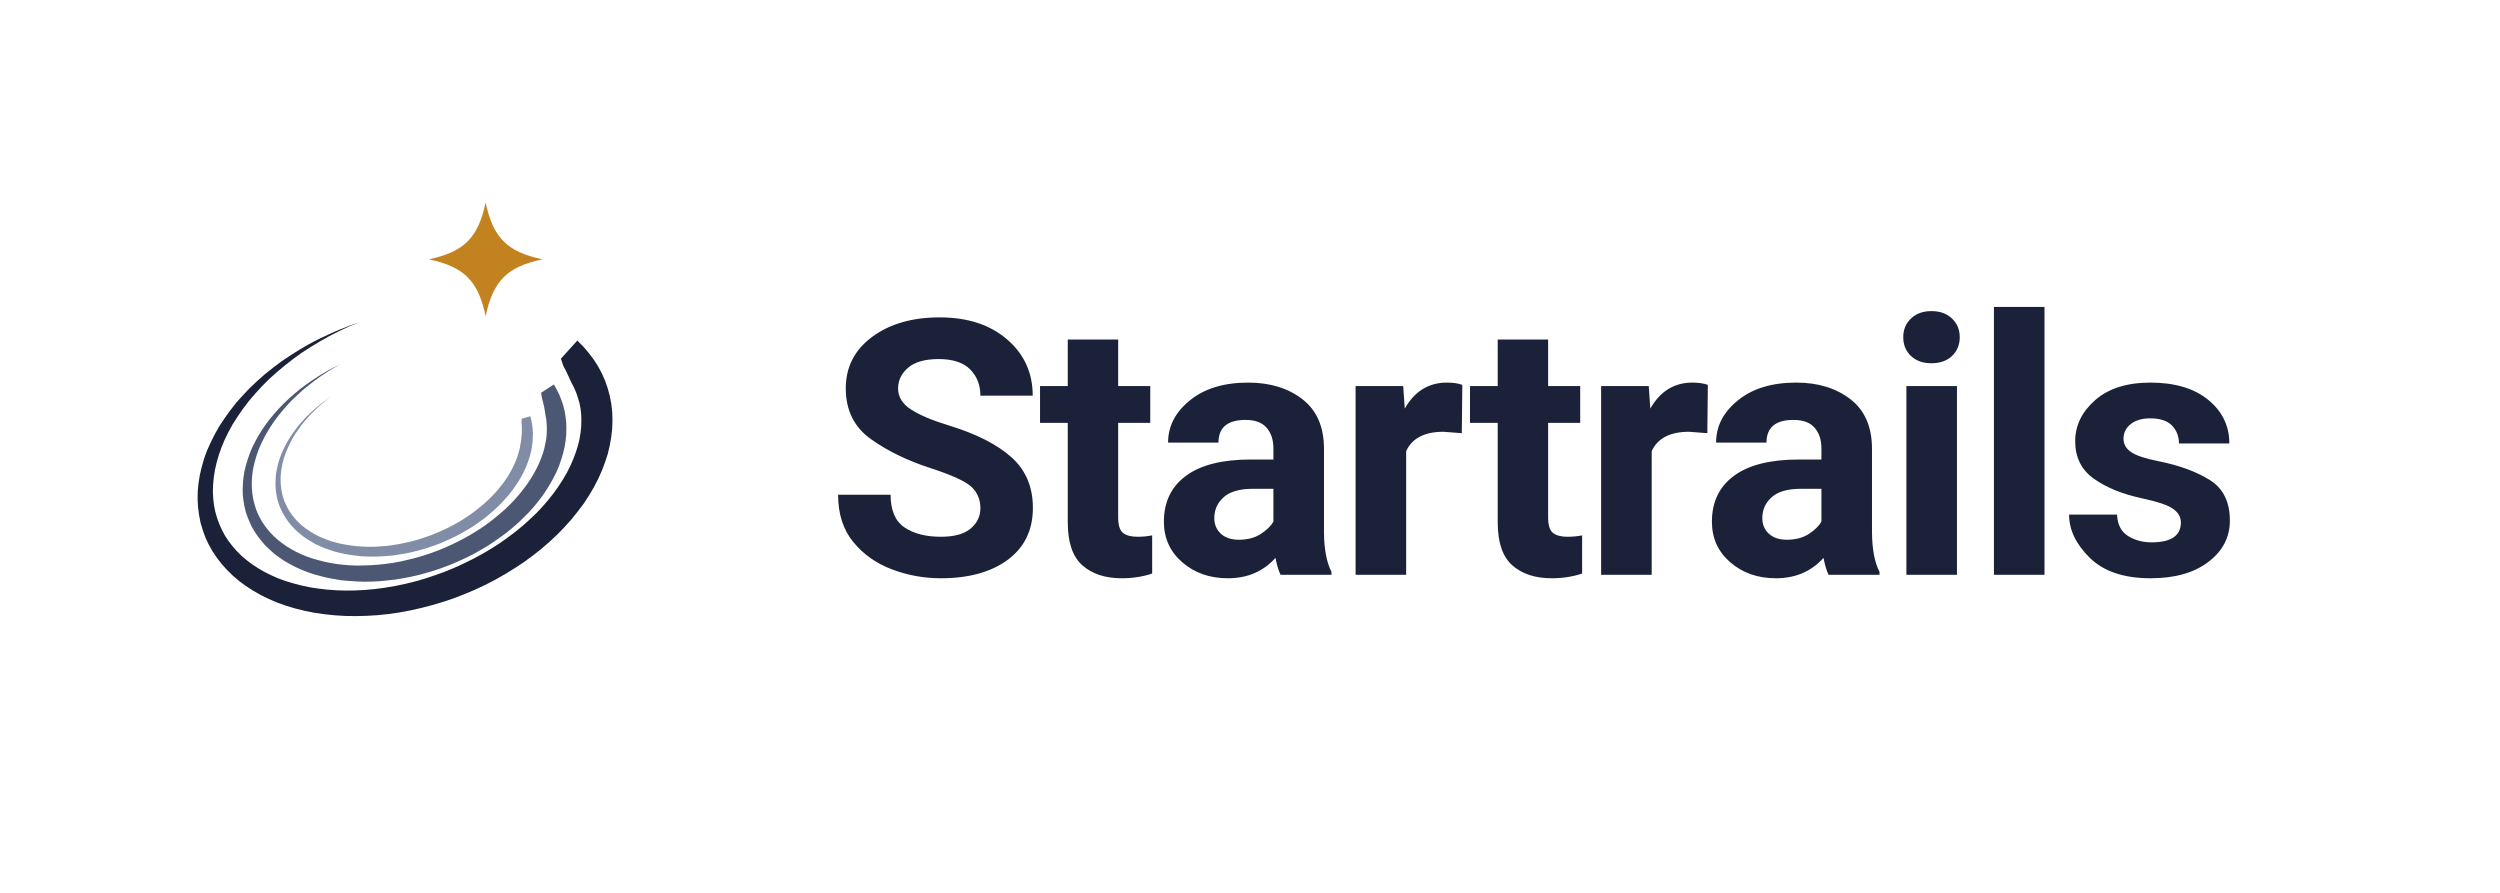
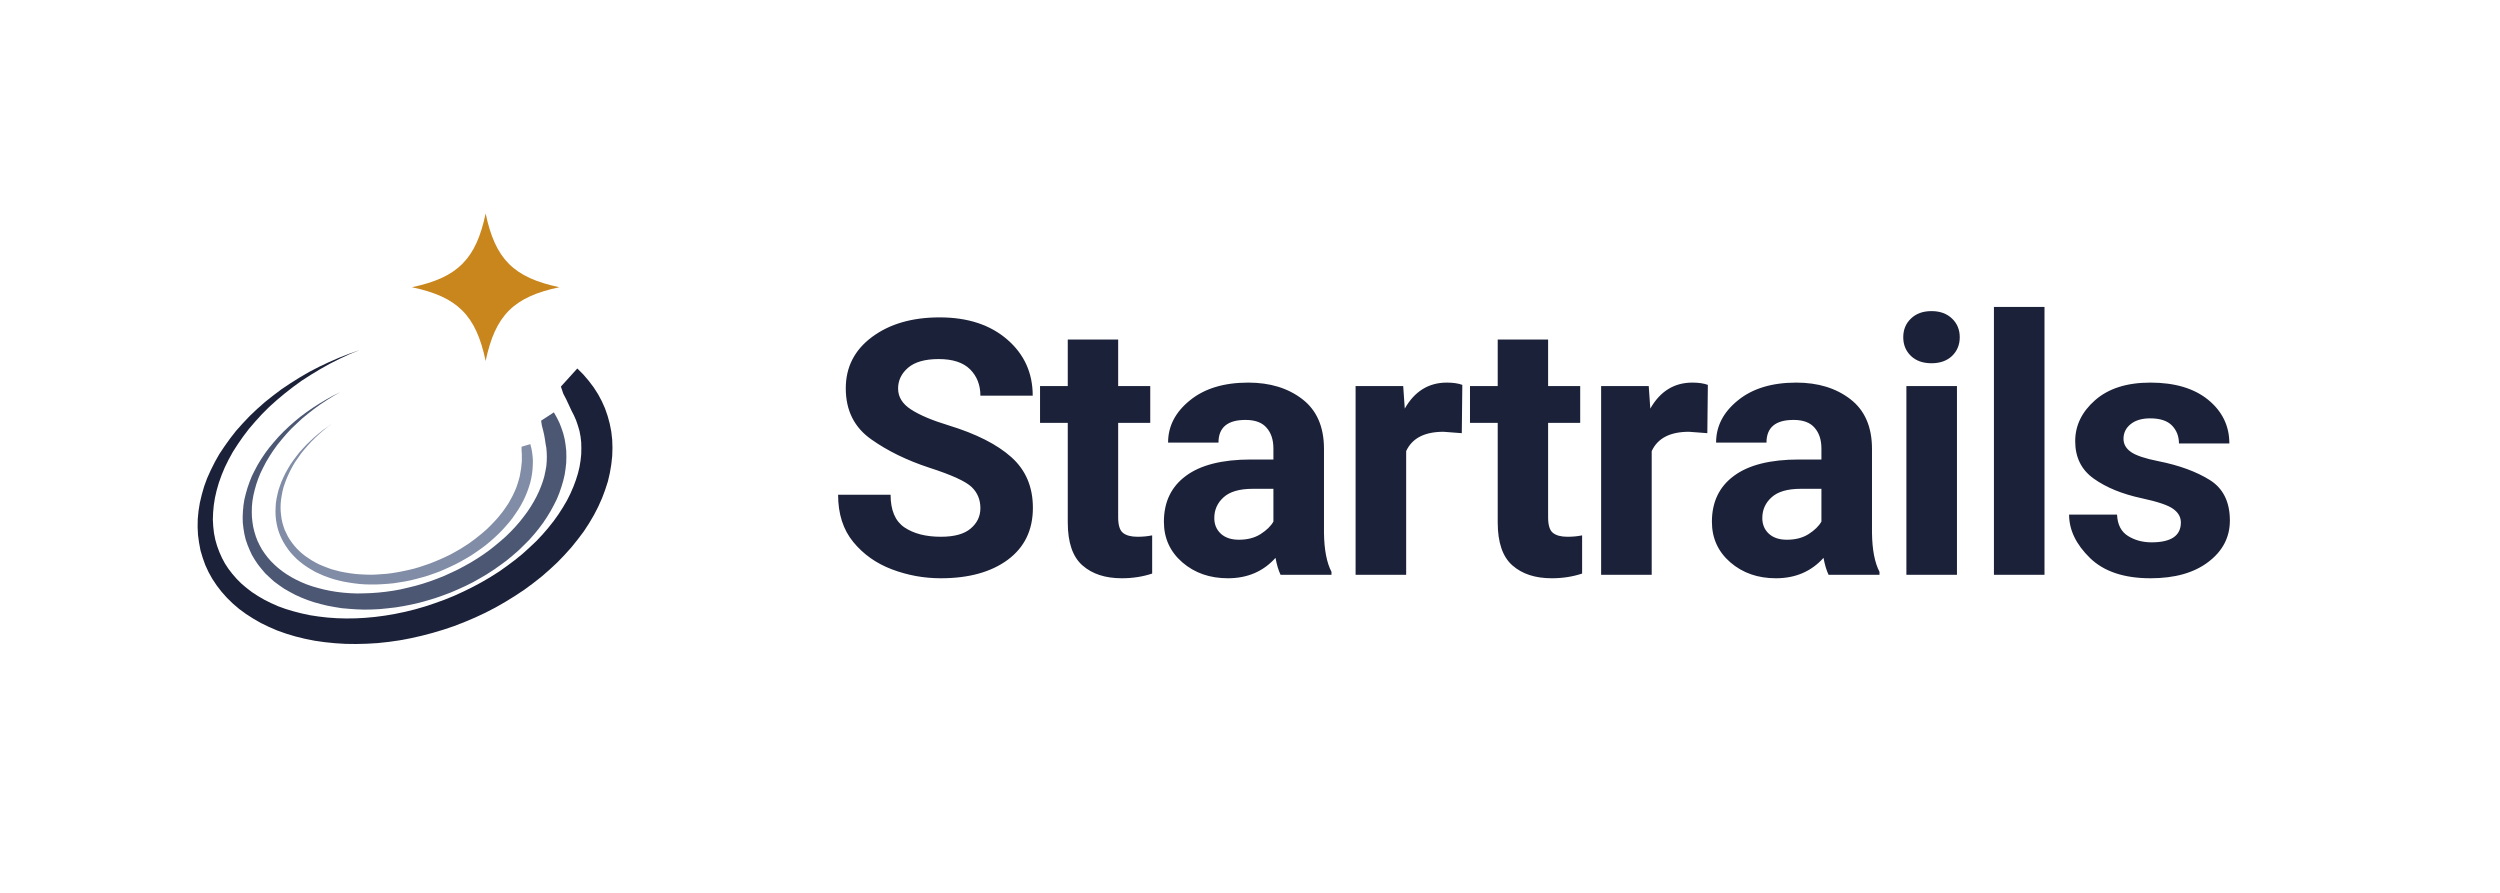
<svg xmlns="http://www.w3.org/2000/svg" viewBox="0 0 224 80" width="224" height="80" role="img" aria-labelledby="st-title st-desc">
  <style>
    .st-a1 { fill: #1b2138; }
    .st-a2 { fill: #4c5773; }
    .st-a3 { fill: #818ca6; }
-     .st-sk { fill: #c2821f; }
+     .st-sk { fill: #c9861d; }
    .st-tx { fill: #1b2138; }
    .st-sb { fill: #6e778e; }
    @media (prefers-color-scheme: dark) {
      .st-a1 { fill: #e8ecf5; }
      .st-a2 { fill: #a5b0c6; }
      .st-a3 { fill: #76839e; }
-       .st-sk { fill: #e8ab4c; }
+       .st-sk { fill: #f2b34f; }
      .st-tx { fill: #e8ecf5; }
      .st-sb { fill: #9ba6be; }
    }
  </style>
-   <g transform="translate(8 12) scale(1.166667)">
+   <g transform="translate(8 14.5) scale(1.166667)">
    <path class="st-a1" d="M37.48 15.87L37.94 16.33L38.35 16.81L38.73 17.31L39.07 17.84L39.36 18.38L39.61 18.94L39.81 19.52L39.97 20.11L40.09 20.72L40.16 21.34L40.18 21.97L40.16 22.60L40.09 23.24L39.98 23.89L39.83 24.54L39.62 25.19L39.38 25.83L39.09 26.48L38.76 27.12L38.39 27.75L37.98 28.38L37.52 28.99L37.04 29.59L36.51 30.18L35.95 30.76L35.36 31.31L34.74 31.85L34.08 32.37L33.40 32.87L32.69 33.34L31.96 33.79L31.21 34.22L30.44 34.62L29.65 34.99L28.85 35.33L28.03 35.65L27.20 35.93L26.36 36.18L25.52 36.40L24.68 36.59L23.83 36.75L22.99 36.87L22.15 36.96L21.31 37.01L20.49 37.03L19.67 37.02L18.87 36.97L18.08 36.89L17.31 36.78L16.56 36.63L15.83 36.45L15.13 36.24L14.45 36.00L13.80 35.72L13.18 35.42L12.59 35.08L12.03 34.72L11.51 34.34L11.02 33.92L10.57 33.48L10.16 33.02L9.79 32.54L9.45 32.03L9.16 31.51L8.91 30.97L8.71 30.41L8.54 29.84L8.43 29.25L8.35 28.66L8.32 28.05L8.33 27.43L8.39 26.81L8.49 26.19L8.64 25.56L8.82 24.93L9.05 24.30L9.33 23.68L9.64 23.06L9.99 22.44L10.39 21.84L10.82 21.24L11.28 20.65L11.79 20.08L12.32 19.52L12.89 18.98L13.49 18.45L14.12 17.95L14.77 17.46L15.46 17.00L16.16 16.56L16.88 16.14L17.63 15.75L18.39 15.39L19.17 15.05L19.96 14.74L20.76 14.46L20.76 14.46L19.97 14.78L19.20 15.14L18.45 15.52L17.72 15.93L17.01 16.36L16.31 16.81L15.65 17.29L15.01 17.79L14.40 18.30L13.81 18.83L13.26 19.38L12.75 19.94L12.26 20.51L11.82 21.09L11.41 21.68L11.03 22.27L10.70 22.87L10.41 23.46L10.16 24.06L9.95 24.65L9.78 25.24L9.65 25.81L9.56 26.38L9.51 26.94L9.49 27.48L9.52 28.01L9.58 28.53L9.68 29.03L9.82 29.51L9.99 29.97L10.19 30.42L10.42 30.85L10.69 31.26L10.99 31.65L11.32 32.03L11.68 32.39L12.08 32.73L12.50 33.05L12.96 33.35L13.44 33.63L13.96 33.89L14.50 34.13L15.08 34.34L15.68 34.52L16.30 34.68L16.95 34.82L17.61 34.92L18.30 35.00L19.01 35.05L19.73 35.07L20.46 35.06L21.21 35.02L21.96 34.95L22.72 34.85L23.48 34.72L24.25 34.56L25.02 34.37L25.78 34.15L26.53 33.90L27.28 33.63L28.02 33.33L28.74 33.00L29.45 32.65L30.14 32.28L30.82 31.88L31.47 31.47L32.09 31.03L32.69 30.58L33.27 30.11L33.81 29.62L34.33 29.13L34.81 28.62L35.25 28.11L35.67 27.58L36.04 27.06L36.38 26.53L36.69 26.00L36.95 25.48L37.18 24.95L37.37 24.44L37.53 23.93L37.65 23.43L37.73 22.94L37.78 22.47L37.79 22.00L37.78 21.55L37.73 21.11L37.65 20.68L37.53 20.27L37.39 19.86L37.22 19.47L37.02 19.08L36.83 18.67L36.63 18.24L36.40 17.80L36.22 17.26Z" />
    <path class="st-a2" d="M35.68 19.24L35.90 19.63L36.10 20.03L36.26 20.44L36.40 20.86L36.51 21.30L36.58 21.74L36.63 22.18L36.64 22.64L36.63 23.10L36.58 23.56L36.51 24.02L36.40 24.49L36.26 24.96L36.10 25.43L35.91 25.90L35.68 26.36L35.43 26.82L35.15 27.28L34.85 27.73L34.52 28.17L34.17 28.60L33.79 29.03L33.38 29.44L32.96 29.85L32.51 30.24L32.05 30.62L31.56 30.98L31.06 31.33L30.54 31.67L30.01 31.98L29.46 32.29L28.90 32.57L28.33 32.83L27.75 33.08L27.16 33.30L26.56 33.51L25.96 33.69L25.35 33.86L24.74 34.00L24.13 34.12L23.52 34.22L22.91 34.29L22.31 34.35L21.71 34.38L21.11 34.39L20.53 34.37L19.95 34.33L19.38 34.28L18.83 34.19L18.29 34.09L17.76 33.96L17.25 33.82L16.75 33.65L16.27 33.46L15.81 33.25L15.38 33.02L14.96 32.78L14.57 32.51L14.19 32.23L13.85 31.92L13.52 31.61L13.23 31.27L12.96 30.93L12.71 30.56L12.49 30.19L12.31 29.80L12.15 29.41L12.01 29.00L11.91 28.58L11.84 28.16L11.79 27.72L11.78 27.28L11.80 26.84L11.84 26.39L11.91 25.94L12.02 25.49L12.15 25.04L12.31 24.58L12.49 24.13L12.71 23.69L12.95 23.24L13.22 22.80L13.51 22.37L13.83 21.94L14.18 21.52L14.54 21.11L14.93 20.71L15.34 20.32L15.77 19.94L16.22 19.57L16.69 19.22L17.18 18.88L17.68 18.56L18.20 18.25L18.72 17.96L19.27 17.69L19.27 17.69L18.74 17.99L18.23 18.31L17.73 18.64L17.25 18.99L16.79 19.35L16.34 19.72L15.92 20.11L15.51 20.50L15.13 20.91L14.78 21.32L14.44 21.74L14.13 22.17L13.85 22.60L13.59 23.03L13.36 23.47L13.15 23.90L12.97 24.34L12.82 24.78L12.70 25.21L12.60 25.63L12.53 26.05L12.49 26.47L12.48 26.88L12.49 27.27L12.53 27.66L12.59 28.04L12.68 28.41L12.79 28.77L12.92 29.11L13.08 29.44L13.26 29.77L13.47 30.08L13.69 30.37L13.94 30.66L14.21 30.93L14.50 31.19L14.82 31.44L15.15 31.67L15.51 31.89L15.88 32.09L16.28 32.28L16.69 32.45L17.12 32.60L17.57 32.73L18.04 32.85L18.52 32.95L19.01 33.03L19.52 33.09L20.04 33.13L20.57 33.15L21.11 33.14L21.66 33.12L22.21 33.08L22.77 33.02L23.33 32.94L23.89 32.84L24.45 32.71L25.02 32.57L25.58 32.41L26.13 32.23L26.68 32.03L27.23 31.81L27.76 31.57L28.29 31.32L28.80 31.05L29.30 30.77L29.79 30.47L30.26 30.16L30.72 29.83L31.15 29.49L31.57 29.14L31.97 28.79L32.35 28.42L32.71 28.04L33.04 27.66L33.35 27.27L33.64 26.88L33.90 26.49L34.14 26.09L34.35 25.70L34.54 25.30L34.70 24.91L34.84 24.52L34.95 24.14L35.03 23.76L35.10 23.38L35.13 23.02L35.14 22.66L35.13 22.31L35.10 21.96L35.04 21.63L34.99 21.29L34.93 20.95L34.85 20.61L34.76 20.26L34.70 19.88Z" />
    <path class="st-a3" d="M33.87 21.68L33.95 21.99L34.01 22.31L34.05 22.64L34.07 22.97L34.06 23.30L34.04 23.64L34.00 23.98L33.94 24.32L33.86 24.66L33.75 25.01L33.63 25.35L33.49 25.69L33.33 26.03L33.15 26.37L32.95 26.70L32.73 27.03L32.50 27.36L32.25 27.68L31.98 27.99L31.70 28.30L31.40 28.60L31.09 28.89L30.76 29.18L30.42 29.46L30.07 29.72L29.70 29.98L29.33 30.23L28.94 30.46L28.54 30.69L28.14 30.90L27.72 31.10L27.30 31.29L26.88 31.47L26.44 31.63L26.01 31.78L25.57 31.91L25.12 32.03L24.68 32.14L24.23 32.23L23.79 32.30L23.34 32.37L22.90 32.41L22.46 32.44L22.02 32.46L21.59 32.46L21.17 32.45L20.74 32.42L20.33 32.37L19.93 32.31L19.53 32.24L19.14 32.15L18.76 32.05L18.40 31.93L18.04 31.80L17.70 31.65L17.37 31.50L17.06 31.32L16.76 31.14L16.47 30.94L16.20 30.73L15.95 30.52L15.71 30.28L15.49 30.04L15.29 29.79L15.11 29.53L14.94 29.26L14.79 28.98L14.66 28.70L14.55 28.41L14.46 28.11L14.39 27.80L14.34 27.49L14.31 27.17L14.30 26.86L14.31 26.53L14.33 26.21L14.38 25.88L14.45 25.55L14.53 25.22L14.64 24.89L14.76 24.56L14.91 24.23L15.07 23.90L15.25 23.58L15.44 23.26L15.66 22.94L15.89 22.63L16.13 22.32L16.40 22.02L16.67 21.73L16.97 21.44L17.27 21.16L17.59 20.89L17.92 20.62L18.27 20.37L18.62 20.12L18.62 20.12L18.28 20.38L17.95 20.65L17.63 20.93L17.32 21.22L17.03 21.51L16.76 21.81L16.50 22.11L16.25 22.42L16.03 22.74L15.81 23.05L15.62 23.37L15.45 23.69L15.29 24.02L15.15 24.34L15.03 24.66L14.92 24.98L14.84 25.30L14.78 25.62L14.73 25.93L14.70 26.24L14.69 26.55L14.70 26.85L14.73 27.14L14.77 27.43L14.83 27.71L14.91 27.98L15.00 28.25L15.12 28.50L15.24 28.75L15.39 29.00L15.55 29.23L15.72 29.45L15.91 29.67L16.12 29.88L16.34 30.08L16.58 30.27L16.83 30.44L17.09 30.61L17.37 30.77L17.66 30.92L17.97 31.05L18.28 31.17L18.61 31.29L18.95 31.38L19.30 31.47L19.67 31.54L20.04 31.60L20.42 31.65L20.80 31.68L21.20 31.70L21.60 31.71L22.00 31.70L22.41 31.67L22.83 31.64L23.24 31.59L23.66 31.52L24.08 31.44L24.50 31.35L24.92 31.25L25.33 31.13L25.75 30.99L26.16 30.85L26.56 30.69L26.96 30.52L27.36 30.34L27.75 30.15L28.13 29.94L28.50 29.73L28.86 29.50L29.21 29.27L29.55 29.02L29.87 28.77L30.19 28.51L30.49 28.25L30.78 27.97L31.05 27.69L31.31 27.41L31.55 27.12L31.78 26.83L31.99 26.53L32.19 26.23L32.36 25.93L32.52 25.63L32.66 25.33L32.79 25.03L32.89 24.74L32.98 24.44L33.06 24.15L33.11 23.85L33.16 23.57L33.19 23.29L33.22 23.00L33.22 22.72L33.22 22.45L33.20 22.17L33.20 21.88Z" />
-     <path class="st-sk" transform="translate(30.44 9.63) scale(0.74)" d="M0 -5.9 C0.77 -2.24 2.24 -0.77 5.9 0 C2.24 0.77 0.77 2.24 0 5.9 C-0.77 2.24 -2.24 0.77 -5.9 0 C-2.24 -0.77 -0.77 -2.24 0 -5.9 Z" />
+     <path class="st-sk" transform="translate(30.44 9.63) scale(0.96)" d="M0 -5.9 C0.77 -2.24 2.24 -0.77 5.9 0 C2.24 0.77 0.77 2.24 0 5.9 C-0.77 2.24 -2.24 0.77 -5.9 0 C-2.24 -0.77 -0.77 -2.24 0 -5.9 Z" />
  </g>
  <text class="st-tx" x="74" y="51.5" style="font-family: -apple-system, BlinkMacSystemFont, 'Segoe UI', 'PingFang SC', 'Microsoft YaHei', Roboto, Helvetica, Arial, sans-serif; font-size: 32px; font-weight: 650; letter-spacing: -0.02em;">Startrails</text>
</svg>
